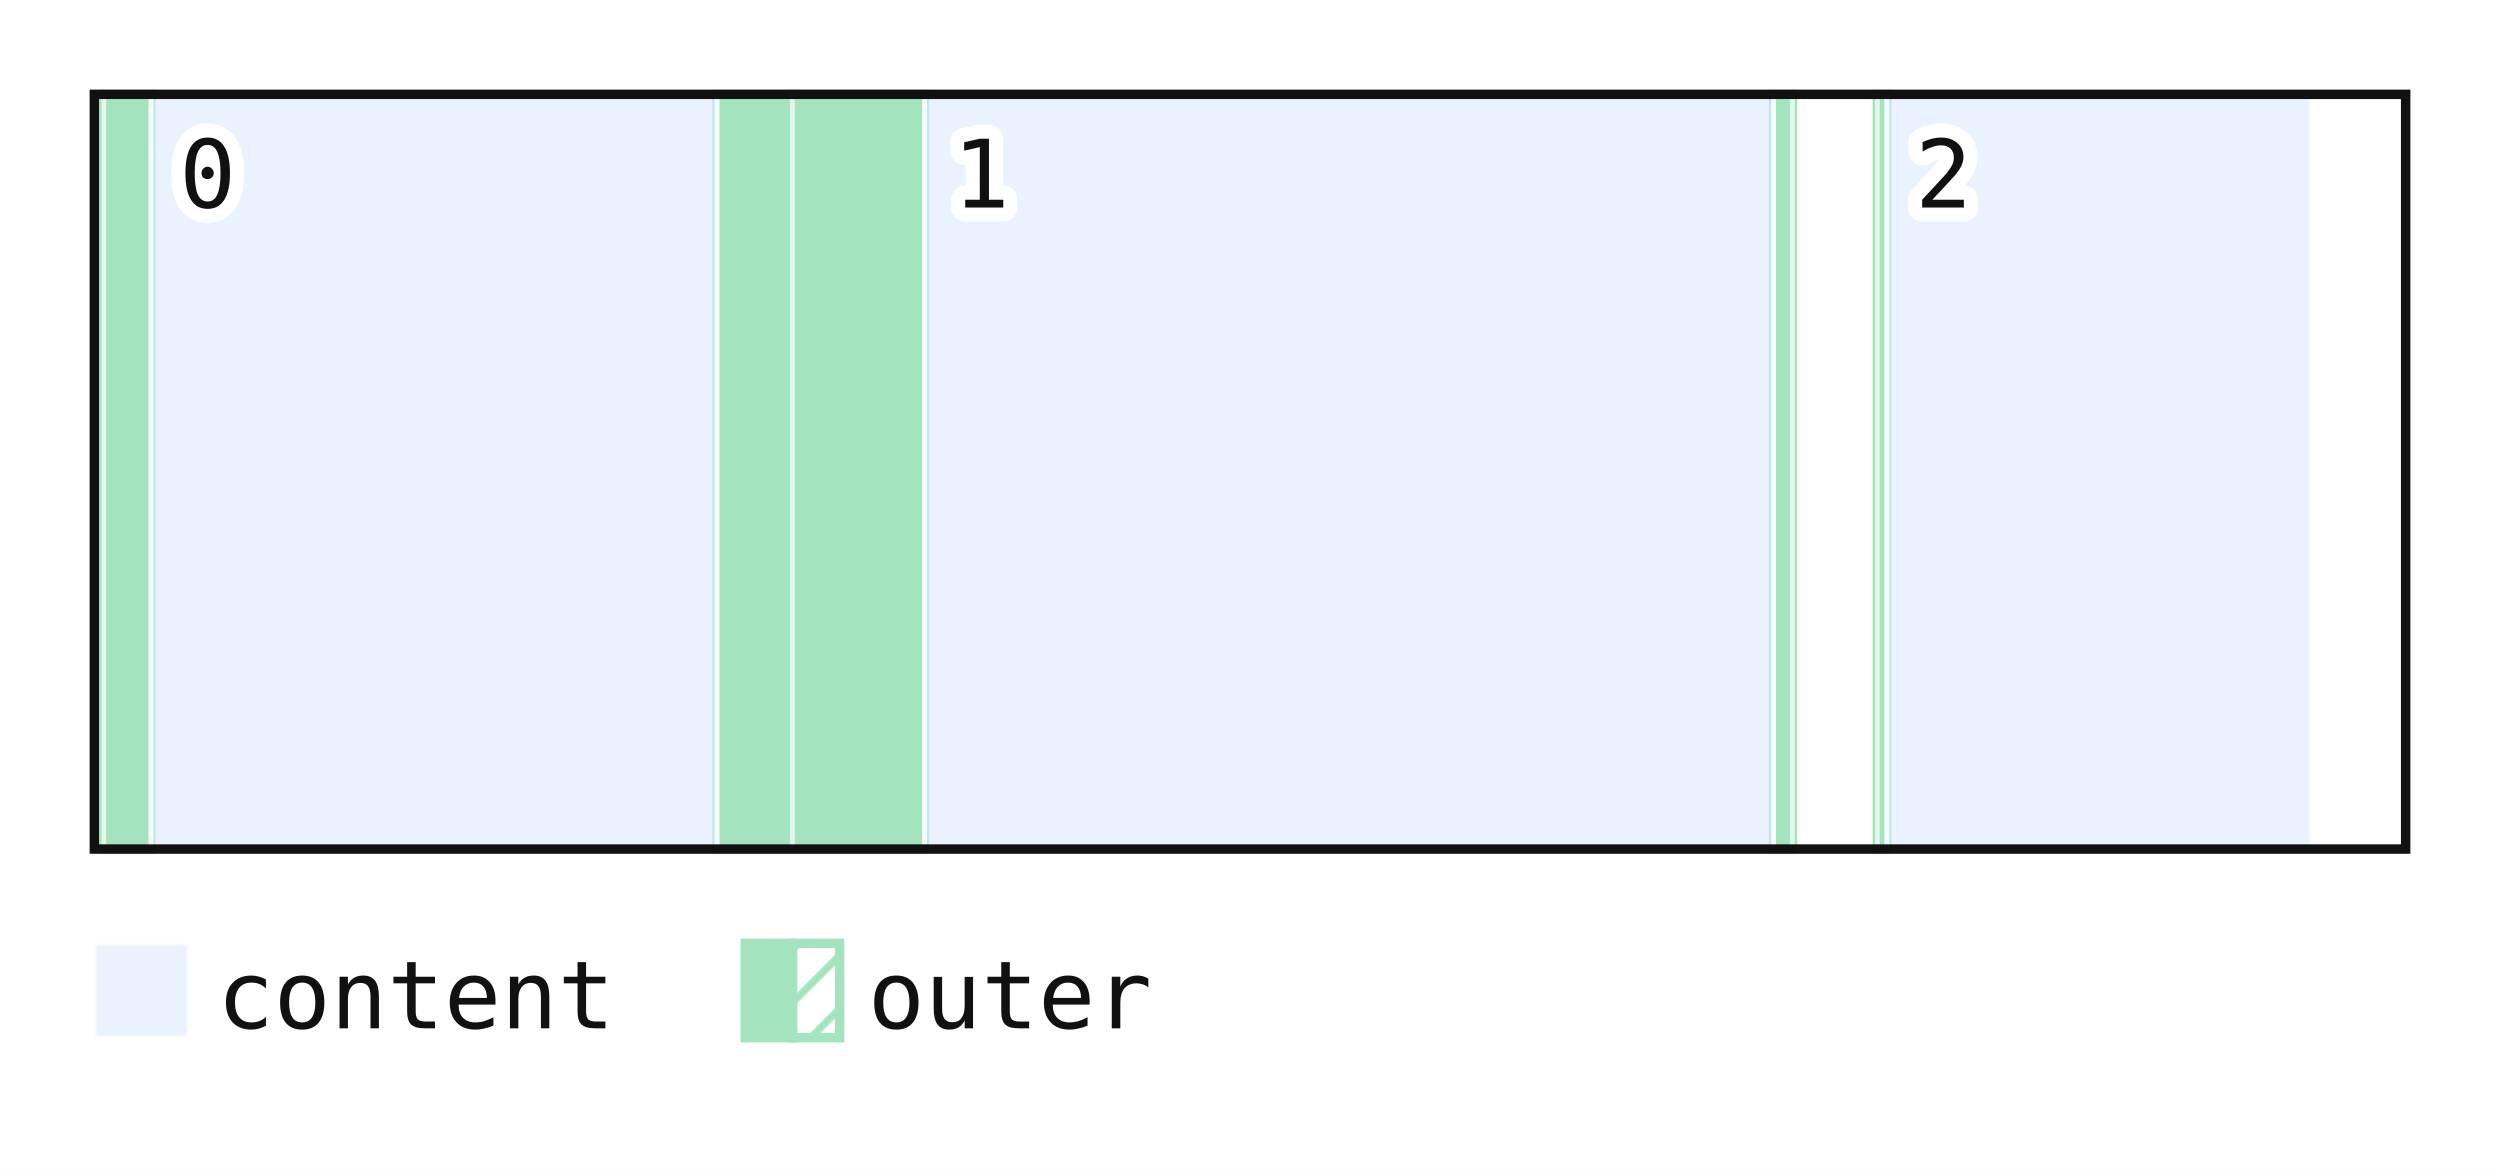
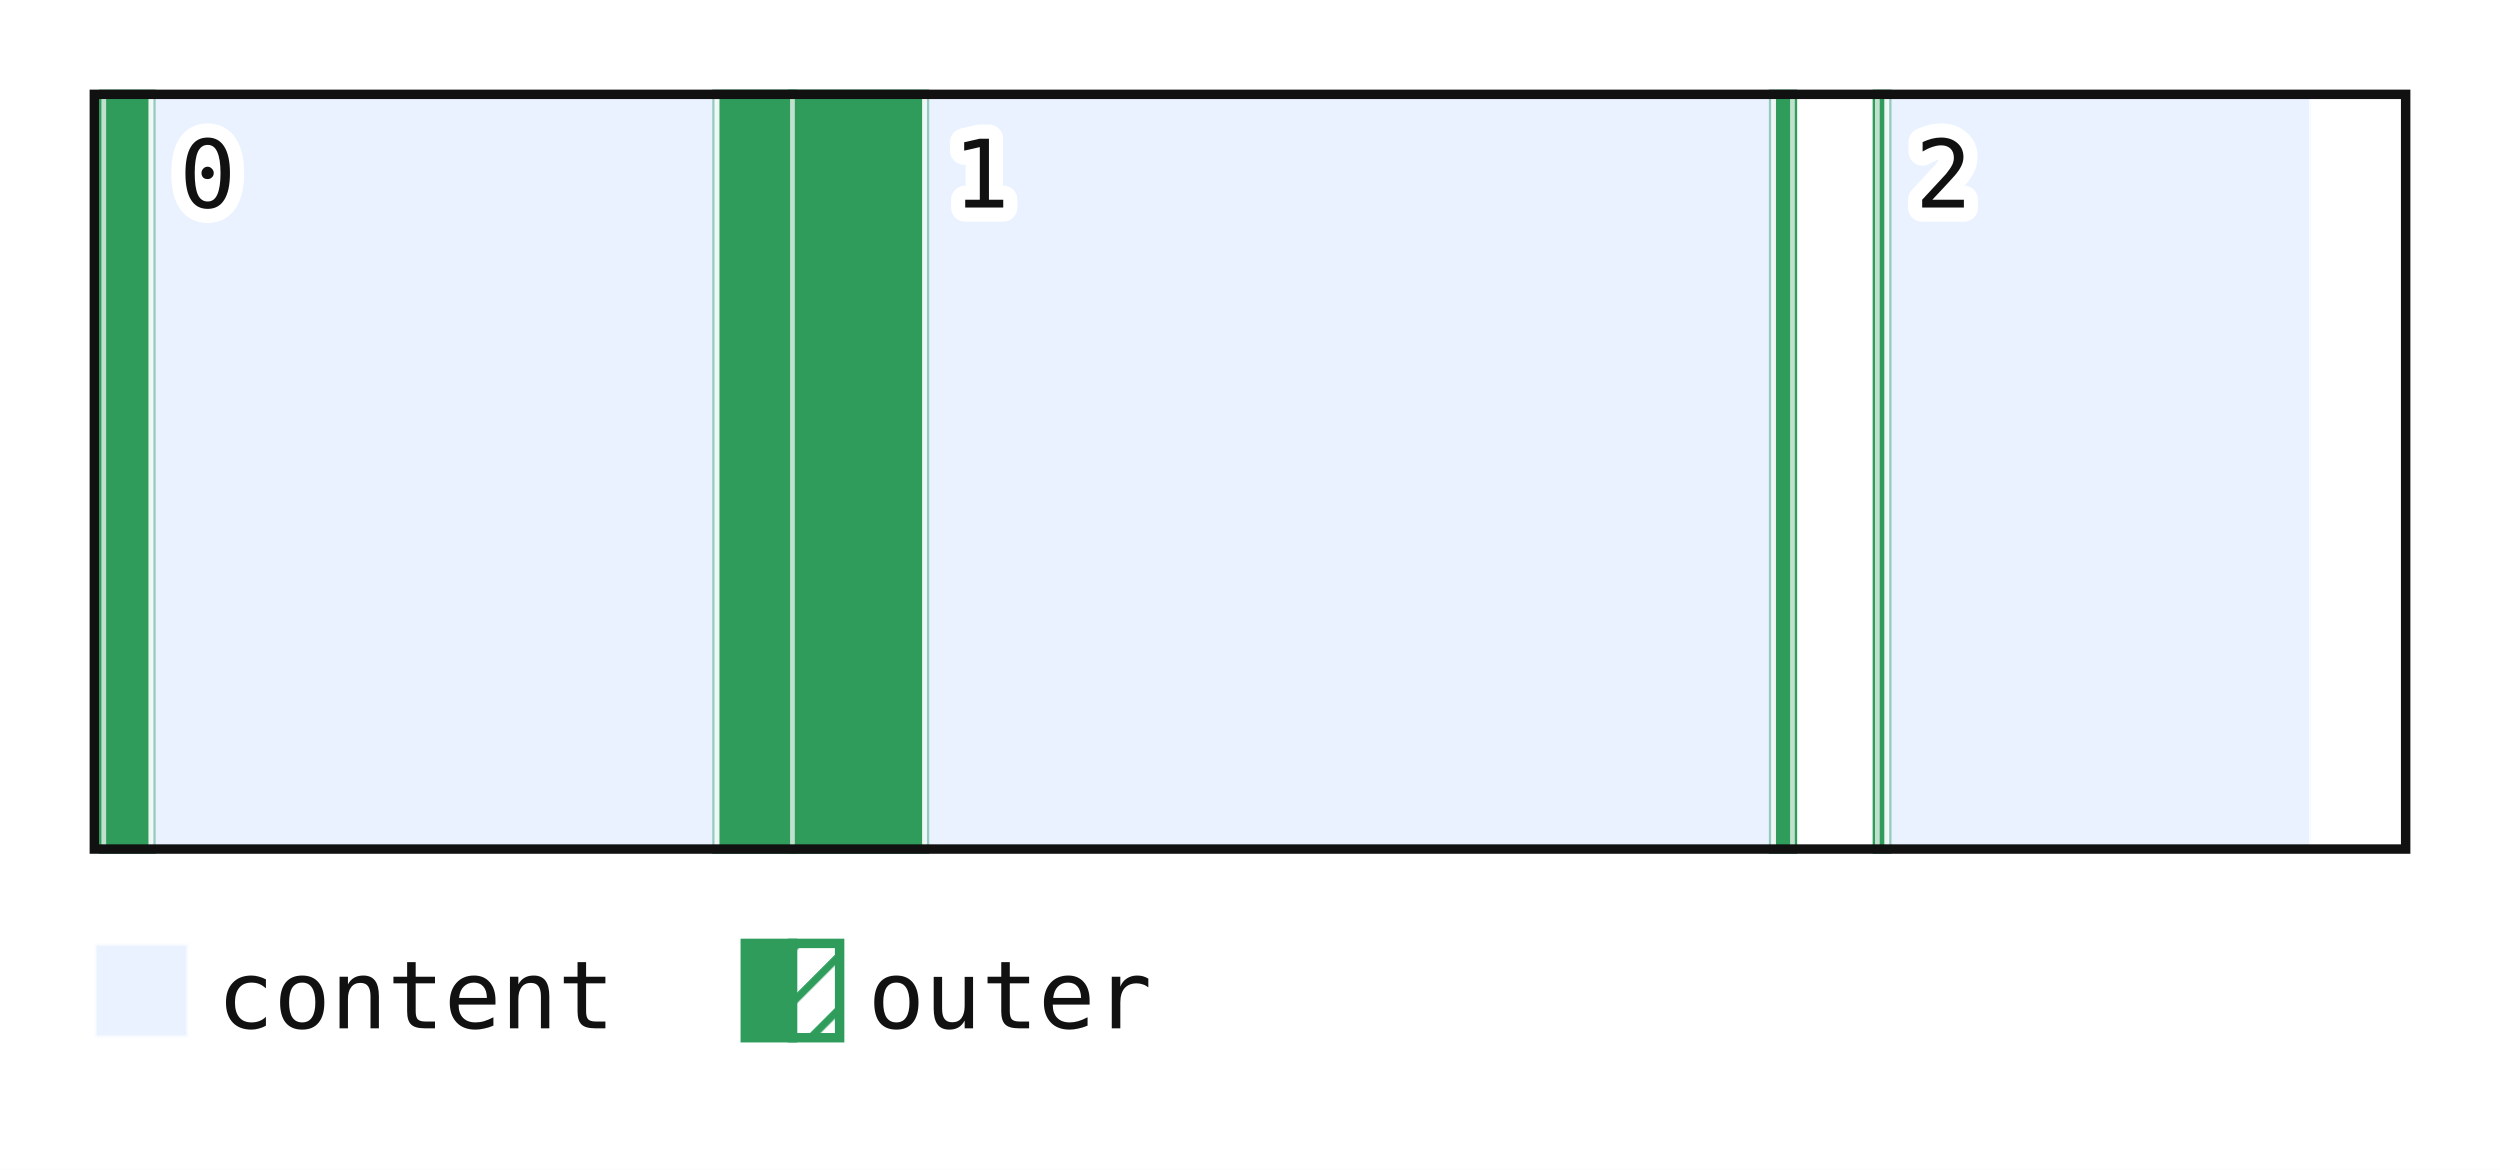
<svg xmlns="http://www.w3.org/2000/svg" viewBox="-10 -10 265 124" font-family="monospace" font-size="10">
  <defs>
    <pattern id="hatch-o0" patternUnits="userSpaceOnUse" width="4" height="4" patternTransform="rotate(45)">
-       <line x1="0" y1="0" x2="0" y2="4" stroke="#a3e4bf" stroke-width="1.6" />
+       <line x1="0" y1="0" x2="0" y2="4" stroke="#2f9c5c" stroke-width="1.6" />
    </pattern>
  </defs>
  <rect x="-10" y="-10" width="265" height="124" fill="#ffffff" />
-   <rect x="66" y="0" width="8" height="80" fill="url(#hatch-o0)" stroke="#a3e4bf" stroke-width="1" />
-   <rect x="66" y="0" width="8" height="80" fill="#a3e4bf" stroke="#ffffff" stroke-width="0.5" stroke-opacity="0.7" />
-   <rect x="1" y="0" width="5" height="80" fill="url(#hatch-o0)" stroke="#a3e4bf" stroke-width="1" />
-   <rect x="1" y="0" width="5" height="80" fill="#a3e4bf" stroke="#ffffff" stroke-width="0.5" stroke-opacity="0.7" />
+   <rect x="66" y="0" width="8" height="80" fill="url(#hatch-o0)" stroke="#2f9c5c" stroke-width="1" />
+   <rect x="66" y="0" width="8" height="80" fill="#2f9c5c" stroke="#ffffff" stroke-width="0.5" stroke-opacity="0.7" />
+   <rect x="1" y="0" width="5" height="80" fill="url(#hatch-o0)" stroke="#2f9c5c" stroke-width="1" />
+   <rect x="1" y="0" width="5" height="80" fill="#2f9c5c" stroke="#ffffff" stroke-width="0.5" stroke-opacity="0.7" />
  <rect x="6" y="0" width="60" height="80" fill="#dbeafe" fill-opacity="0.6" stroke="#ffffff" stroke-width="0.5" stroke-opacity="0.7" />
  <text x="9" y="12" fill="#111111" stroke="#ffffff" stroke-width="3" stroke-linejoin="round" paint-order="stroke">0</text>
-   <rect x="178" y="0" width="2" height="80" fill="url(#hatch-o0)" stroke="#a3e4bf" stroke-width="1" />
-   <rect x="178" y="0" width="2" height="80" fill="#a3e4bf" stroke="#ffffff" stroke-width="0.5" stroke-opacity="0.7" />
-   <rect x="74" y="0" width="14" height="80" fill="url(#hatch-o0)" stroke="#a3e4bf" stroke-width="1" />
-   <rect x="74" y="0" width="14" height="80" fill="#a3e4bf" stroke="#ffffff" stroke-width="0.5" stroke-opacity="0.7" />
+   <rect x="178" y="0" width="2" height="80" fill="url(#hatch-o0)" stroke="#2f9c5c" stroke-width="1" />
+   <rect x="178" y="0" width="2" height="80" fill="#2f9c5c" stroke="#ffffff" stroke-width="0.5" stroke-opacity="0.7" />
+   <rect x="74" y="0" width="14" height="80" fill="url(#hatch-o0)" stroke="#2f9c5c" stroke-width="1" />
+   <rect x="74" y="0" width="14" height="80" fill="#2f9c5c" stroke="#ffffff" stroke-width="0.5" stroke-opacity="0.7" />
  <rect x="88" y="0" width="90" height="80" fill="#dbeafe" fill-opacity="0.6" stroke="#ffffff" stroke-width="0.5" stroke-opacity="0.7" />
  <text x="91" y="12" fill="#111111" stroke="#ffffff" stroke-width="3" stroke-linejoin="round" paint-order="stroke">1</text>
-   <rect x="189" y="0" width="1" height="80" fill="url(#hatch-o0)" stroke="#a3e4bf" stroke-width="1" />
-   <rect x="189" y="0" width="1" height="80" fill="#a3e4bf" stroke="#ffffff" stroke-width="0.5" stroke-opacity="0.7" />
+   <rect x="189" y="0" width="1" height="80" fill="url(#hatch-o0)" stroke="#2f9c5c" stroke-width="1" />
+   <rect x="189" y="0" width="1" height="80" fill="#2f9c5c" stroke="#ffffff" stroke-width="0.5" stroke-opacity="0.7" />
  <rect x="190" y="0" width="45" height="80" fill="#dbeafe" fill-opacity="0.6" stroke="#ffffff" stroke-width="0.5" stroke-opacity="0.7" />
  <text x="193" y="12" fill="#111111" stroke="#ffffff" stroke-width="3" stroke-linejoin="round" paint-order="stroke">2</text>
  <rect x="0" y="90" width="10" height="10" fill="#dbeafe" fill-opacity="0.6" stroke="#ffffff" stroke-width="0.5" stroke-opacity="0.7" />
  <text x="13" y="99" fill="#111111" stroke="#ffffff" stroke-width="3" stroke-linejoin="round" paint-order="stroke">content</text>
-   <rect x="69" y="90" width="5" height="10" fill="#a3e4bf" stroke="#a3e4bf" stroke-width="1" />
-   <rect x="74" y="90" width="5" height="10" fill="url(#hatch-o0)" stroke="#a3e4bf" stroke-width="1" />
+   <rect x="69" y="90" width="5" height="10" fill="#2f9c5c" stroke="#2f9c5c" stroke-width="1" />
+   <rect x="74" y="90" width="5" height="10" fill="url(#hatch-o0)" stroke="#2f9c5c" stroke-width="1" />
  <text x="82" y="99" fill="#111111" stroke="#ffffff" stroke-width="3" stroke-linejoin="round" paint-order="stroke">outer</text>
  <rect x="0" y="0" width="245" height="80" fill="none" stroke="#111111" stroke-width="1" />
</svg>
